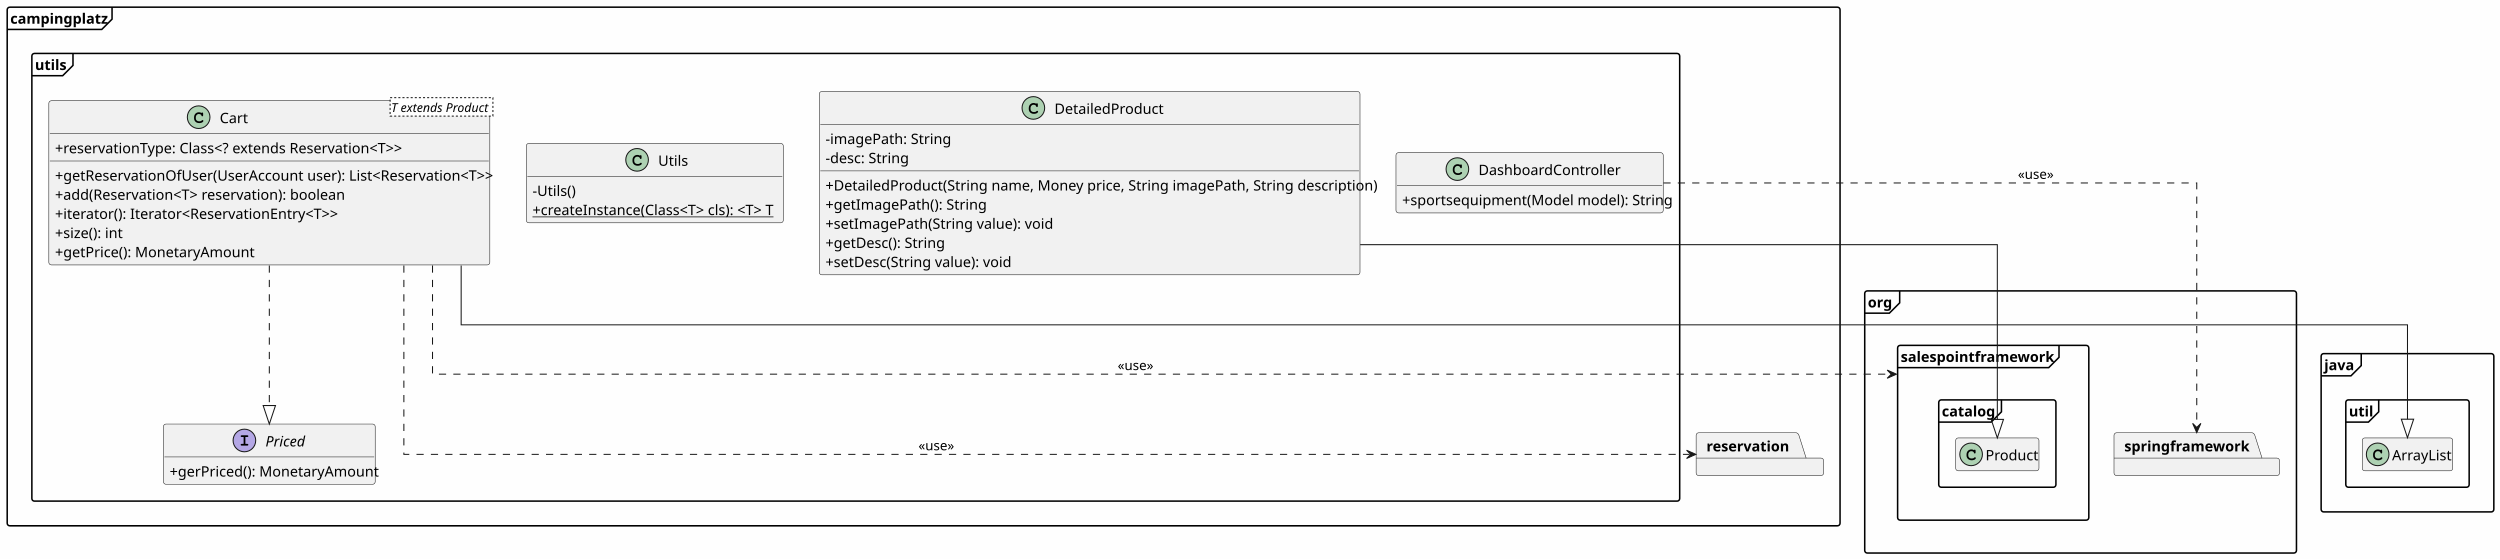
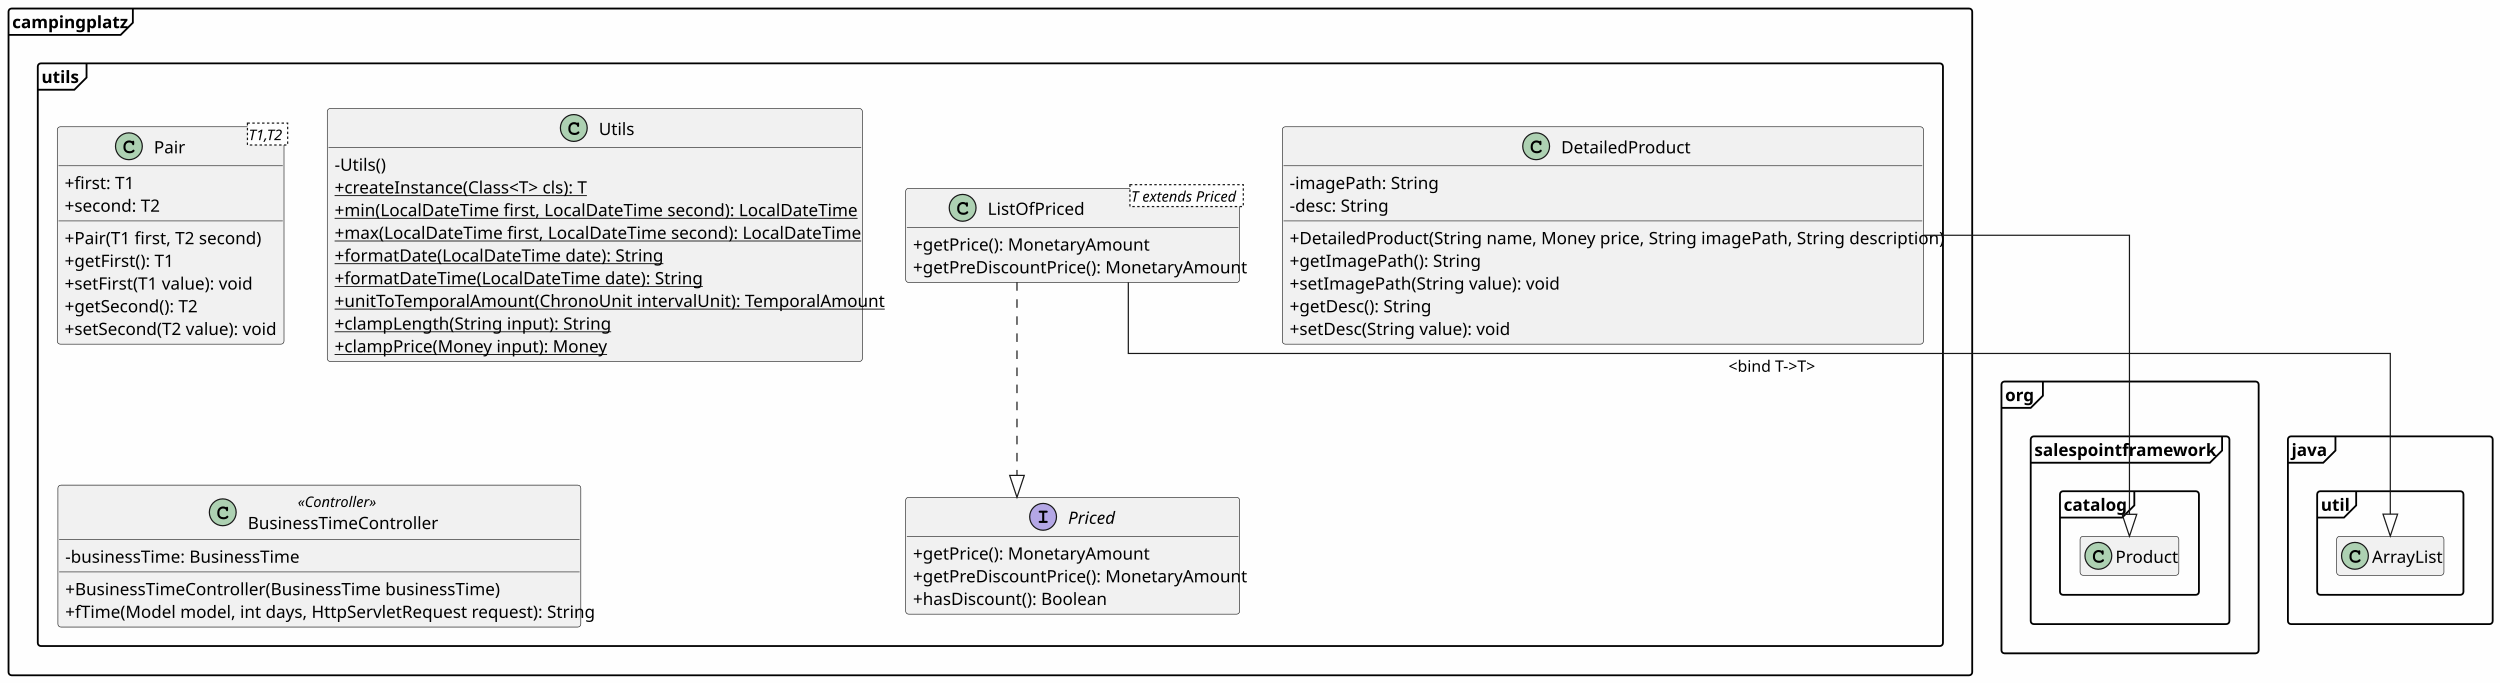
- <svg xmlns="http://www.w3.org/2000/svg" contentStyleType="text/css" height="544px" preserveAspectRatio="none" style="width:2432px;height:544px;background:#FEFEFE;" version="1.1" viewBox="0 0 2432 544" width="2432px" zoomAndPan="magnify">
+ <svg xmlns="http://www.w3.org/2000/svg" contentStyleType="text/css" height="560px" preserveAspectRatio="none" style="width:2051px;height:560px;background:#FEFEFE;" version="1.1" viewBox="0 0 2051 560" width="2051px" zoomAndPan="magnify">
  <defs />
  <g>
-     <rect fill="#FEFEFE" height="544" style="stroke:none;stroke-width:1.0;" width="2432" x="0" y="0" />
+     <rect fill="#FEFEFE" height="560" style="stroke:none;stroke-width:1.0;" width="2051" x="0" y="0" />
    <g id="cluster_campingplatz">
-       <rect fill="none" height="504.5" rx="2.5" ry="2.5" style="stroke:#000000;stroke-width:1.5;" width="1783" x="7" y="7" />
+       <rect fill="none" height="547" rx="2.5" ry="2.5" style="stroke:#000000;stroke-width:1.5;" width="1611" x="7" y="7" />
      <path d="M109,7 L109,18.621 L99,28.621 L7,28.621 " fill="none" style="stroke:#000000;stroke-width:1.5;" />
      <text fill="#000000" font-family="sans-serif" font-size="14" font-weight="bold" lengthAdjust="spacing" textLength="92" x="10" y="23.107">campingplatz</text>
    </g>
    <g id="cluster_utils">
-       <rect fill="none" height="435.5" rx="2.5" ry="2.5" style="stroke:#000000;stroke-width:1.5;" width="1603" x="31" y="52" />
+       <rect fill="none" height="478" rx="2.5" ry="2.5" style="stroke:#000000;stroke-width:1.5;" width="1563" x="31" y="52" />
      <path d="M71,52 L71,63.621 L61,73.621 L31,73.621 " fill="none" style="stroke:#000000;stroke-width:1.5;" />
      <text fill="#000000" font-family="sans-serif" font-size="14" font-weight="bold" lengthAdjust="spacing" textLength="30" x="34" y="68.107">utils</text>
    </g>
    <g id="cluster_org">
-       <rect fill="none" height="255" rx="2.5" ry="2.5" style="stroke:#000000;stroke-width:1.5;" width="420" x="1814" y="283" />
-       <path d="M1848,283 L1848,294.621 L1838,304.621 L1814,304.621 " fill="none" style="stroke:#000000;stroke-width:1.5;" />
-       <text fill="#000000" font-family="sans-serif" font-size="14" font-weight="bold" lengthAdjust="spacing" textLength="24" x="1817" y="299.107">org</text>
+       <rect fill="none" height="223" rx="2.5" ry="2.5" style="stroke:#000000;stroke-width:1.5;" width="211" x="1642" y="313" />
+       <path d="M1676,313 L1676,324.621 L1666,334.621 L1642,334.621 " fill="none" style="stroke:#000000;stroke-width:1.5;" />
+       <text fill="#000000" font-family="sans-serif" font-size="14" font-weight="bold" lengthAdjust="spacing" textLength="24" x="1645" y="329.107">org</text>
    </g>
    <g id="cluster_salespointframework">
-       <rect fill="none" height="170" rx="2.5" ry="2.5" style="stroke:#000000;stroke-width:1.5;" width="186" x="1846" y="336" />
-       <path d="M2003,336 L2003,347.621 L1993,357.621 L1846,357.621 " fill="none" style="stroke:#000000;stroke-width:1.5;" />
-       <text fill="#000000" font-family="sans-serif" font-size="14" font-weight="bold" lengthAdjust="spacing" textLength="147" x="1849" y="352.107">salespointframework</text>
+       <rect fill="none" height="154" rx="2.5" ry="2.5" style="stroke:#000000;stroke-width:1.5;" width="163" x="1666" y="358" />
+       <path d="M1823,358 L1823,369.621 L1813,379.621 L1666,379.621 " fill="none" style="stroke:#000000;stroke-width:1.5;" />
+       <text fill="#000000" font-family="sans-serif" font-size="14" font-weight="bold" lengthAdjust="spacing" textLength="147" x="1669" y="374.107">salespointframework</text>
    </g>
    <g id="cluster_catalog">
-       <rect fill="none" height="85" rx="2.5" ry="2.5" style="stroke:#000000;stroke-width:1.5;" width="114" x="1886" y="389" />
-       <path d="M1947,389 L1947,400.621 L1937,410.621 L1886,410.621 " fill="none" style="stroke:#000000;stroke-width:1.5;" />
-       <text fill="#000000" font-family="sans-serif" font-size="14" font-weight="bold" lengthAdjust="spacing" textLength="51" x="1889" y="405.107">catalog</text>
+       <rect fill="none" height="85" rx="2.5" ry="2.5" style="stroke:#000000;stroke-width:1.5;" width="114" x="1690" y="403" />
+       <path d="M1751,403 L1751,414.621 L1741,424.621 L1690,424.621 " fill="none" style="stroke:#000000;stroke-width:1.5;" />
+       <text fill="#000000" font-family="sans-serif" font-size="14" font-weight="bold" lengthAdjust="spacing" textLength="51" x="1693" y="419.107">catalog</text>
    </g>
    <g id="cluster_java">
-       <rect fill="none" height="154" rx="2.5" ry="2.5" style="stroke:#000000;stroke-width:1.5;" width="168" x="2258" y="344" />
-       <path d="M2297,344 L2297,355.621 L2287,365.621 L2258,365.621 " fill="none" style="stroke:#000000;stroke-width:1.5;" />
-       <text fill="#000000" font-family="sans-serif" font-size="14" font-weight="bold" lengthAdjust="spacing" textLength="29" x="2261" y="360.107">java</text>
+       <rect fill="none" height="154" rx="2.5" ry="2.5" style="stroke:#000000;stroke-width:1.5;" width="168" x="1877" y="358" />
+       <path d="M1916,358 L1916,369.621 L1906,379.621 L1877,379.621 " fill="none" style="stroke:#000000;stroke-width:1.5;" />
+       <text fill="#000000" font-family="sans-serif" font-size="14" font-weight="bold" lengthAdjust="spacing" textLength="29" x="1880" y="374.107">java</text>
    </g>
    <g id="cluster_util">
-       <rect fill="none" height="85" rx="2.5" ry="2.5" style="stroke:#000000;stroke-width:1.5;" width="120" x="2282" y="389" />
-       <path d="M2314,389 L2314,400.621 L2304,410.621 L2282,410.621 " fill="none" style="stroke:#000000;stroke-width:1.5;" />
-       <text fill="#000000" font-family="sans-serif" font-size="14" font-weight="bold" lengthAdjust="spacing" textLength="22" x="2285" y="405.107">util</text>
-     </g>
-     <g id="elem_reservation">
-       <path d="M1652.5,421 L1747.5,421 A3.75,3.75 0 0 1 1750,423.5 L1757,445.621 L1771.5,445.621 A2.5,2.5 0 0 1 1774,448.121 L1774,460.121 A2.5,2.5 0 0 1 1771.5,462.621 L1652.5,462.621 A2.5,2.5 0 0 1 1650,460.121 L1650,423.5 A2.5,2.5 0 0 1 1652.5,421 " fill="#F1F1F1" style="stroke:#181818;stroke-width:0.5;" />
-       <line style="stroke:#181818;stroke-width:0.5;" x1="1650" x2="1757" y1="445.621" y2="445.621" />
-       <text fill="#000000" font-family="sans-serif" font-size="14" font-weight="bold" lengthAdjust="spacing" textLength="82" x="1660" y="439.107">reservation</text>
+       <rect fill="none" height="85" rx="2.5" ry="2.5" style="stroke:#000000;stroke-width:1.5;" width="120" x="1901" y="403" />
+       <path d="M1933,403 L1933,414.621 L1923,424.621 L1901,424.621 " fill="none" style="stroke:#000000;stroke-width:1.5;" />
+       <text fill="#000000" font-family="sans-serif" font-size="14" font-weight="bold" lengthAdjust="spacing" textLength="22" x="1904" y="419.107">util</text>
    </g>
    <g id="elem_DetailedProduct">
-       <rect codeLine="22" fill="#F1F1F1" height="178.348" id="DetailedProduct" rx="2.5" ry="2.5" style="stroke:#181818;stroke-width:0.5;" width="526" x="797" y="89" />
-       <ellipse cx="1005.25" cy="105" fill="#ADD1B2" rx="11" ry="11" style="stroke:#181818;stroke-width:1.0;" />
-       <path d="M1008.016,100.875 Q1008.172,100.656 1008.359,100.547 Q1008.547,100.438 1008.766,100.438 Q1009.141,100.438 1009.375,100.703 Q1009.609,100.953 1009.609,101.562 L1009.609,103.016 Q1009.609,103.625 1009.375,103.891 Q1009.141,104.156 1008.766,104.156 Q1008.422,104.156 1008.219,103.953 Q1008.016,103.766 1007.906,103.25 Q1007.859,102.891 1007.672,102.703 Q1007.344,102.328 1006.734,102.109 Q1006.125,101.891 1005.5,101.891 Q1004.734,101.891 1004.094,102.219 Q1003.469,102.547 1002.969,103.297 Q1002.484,104.047 1002.484,105.078 L1002.484,106.172 Q1002.484,107.406 1003.375,108.234 Q1004.266,109.047 1005.859,109.047 Q1006.797,109.047 1007.453,108.797 Q1007.844,108.641 1008.266,108.203 Q1008.531,107.938 1008.672,107.859 Q1008.828,107.781 1009.031,107.781 Q1009.359,107.781 1009.609,108.047 Q1009.875,108.297 1009.875,108.641 Q1009.875,108.984 1009.531,109.391 Q1009.031,109.969 1008.234,110.297 Q1007.156,110.75 1005.859,110.75 Q1004.344,110.75 1003.141,110.125 Q1002.156,109.625 1001.469,108.562 Q1000.781,107.484 1000.781,106.203 L1000.781,105.047 Q1000.781,103.719 1001.391,102.578 Q1002.016,101.422 1003.109,100.812 Q1004.203,100.188 1005.438,100.188 Q1006.172,100.188 1006.812,100.359 Q1007.469,100.516 1008.016,100.875 Z " fill="#000000" />
-       <text fill="#000000" font-family="sans-serif" font-size="14" lengthAdjust="spacing" textLength="101" x="1025.75" y="110.797">DetailedProduct</text>
-       <line style="stroke:#181818;stroke-width:0.5;" x1="798" x2="1322" y1="121" y2="121" />
-       <text fill="#000000" font-family="sans-serif" font-size="14" lengthAdjust="spacing" textLength="117" x="803" y="140.107">-imagePath: String</text>
-       <text fill="#000000" font-family="sans-serif" font-size="14" lengthAdjust="spacing" textLength="80" x="803" y="158.728">-desc: String</text>
-       <line style="stroke:#181818;stroke-width:0.5;" x1="798" x2="1322" y1="166.242" y2="166.242" />
-       <text fill="#000000" font-family="sans-serif" font-size="14" lengthAdjust="spacing" textLength="514" x="803" y="185.35">+DetailedProduct(String name, Money price, String imagePath, String description)</text>
-       <text fill="#000000" font-family="sans-serif" font-size="14" lengthAdjust="spacing" textLength="150" x="803" y="203.971">+getImagePath(): String</text>
-       <text fill="#000000" font-family="sans-serif" font-size="14" lengthAdjust="spacing" textLength="213" x="803" y="222.592">+setImagePath(String value): void</text>
-       <text fill="#000000" font-family="sans-serif" font-size="14" lengthAdjust="spacing" textLength="115" x="803" y="241.213">+getDesc(): String</text>
-       <text fill="#000000" font-family="sans-serif" font-size="14" lengthAdjust="spacing" textLength="178" x="803" y="259.834">+setDesc(String value): void</text>
+       <rect codeLine="10" fill="#F1F1F1" height="178.348" id="DetailedProduct" rx="2.5" ry="2.5" style="stroke:#181818;stroke-width:0.5;" width="526" x="1052" y="104" />
+       <ellipse cx="1260.25" cy="120" fill="#ADD1B2" rx="11" ry="11" style="stroke:#181818;stroke-width:1.0;" />
+       <path d="M1263.016,115.875 Q1263.172,115.656 1263.359,115.547 Q1263.547,115.438 1263.766,115.438 Q1264.141,115.438 1264.375,115.703 Q1264.609,115.953 1264.609,116.562 L1264.609,118.016 Q1264.609,118.625 1264.375,118.891 Q1264.141,119.156 1263.766,119.156 Q1263.422,119.156 1263.219,118.953 Q1263.016,118.766 1262.906,118.25 Q1262.859,117.891 1262.672,117.703 Q1262.344,117.328 1261.734,117.109 Q1261.125,116.891 1260.5,116.891 Q1259.734,116.891 1259.094,117.219 Q1258.469,117.547 1257.969,118.297 Q1257.484,119.047 1257.484,120.078 L1257.484,121.172 Q1257.484,122.406 1258.375,123.234 Q1259.266,124.047 1260.859,124.047 Q1261.797,124.047 1262.453,123.797 Q1262.844,123.641 1263.266,123.203 Q1263.531,122.938 1263.672,122.859 Q1263.828,122.781 1264.031,122.781 Q1264.359,122.781 1264.609,123.047 Q1264.875,123.297 1264.875,123.641 Q1264.875,123.984 1264.531,124.391 Q1264.031,124.969 1263.234,125.297 Q1262.156,125.75 1260.859,125.75 Q1259.344,125.75 1258.141,125.125 Q1257.156,124.625 1256.469,123.562 Q1255.781,122.484 1255.781,121.203 L1255.781,120.047 Q1255.781,118.719 1256.391,117.578 Q1257.016,116.422 1258.109,115.812 Q1259.203,115.188 1260.438,115.188 Q1261.172,115.188 1261.812,115.359 Q1262.469,115.516 1263.016,115.875 Z " fill="#000000" />
+       <text fill="#000000" font-family="sans-serif" font-size="14" lengthAdjust="spacing" textLength="101" x="1280.75" y="125.797">DetailedProduct</text>
+       <line style="stroke:#181818;stroke-width:0.5;" x1="1053" x2="1577" y1="136" y2="136" />
+       <text fill="#000000" font-family="sans-serif" font-size="14" lengthAdjust="spacing" textLength="117" x="1058" y="155.107">-imagePath: String</text>
+       <text fill="#000000" font-family="sans-serif" font-size="14" lengthAdjust="spacing" textLength="80" x="1058" y="173.728">-desc: String</text>
+       <line style="stroke:#181818;stroke-width:0.5;" x1="1053" x2="1577" y1="181.242" y2="181.242" />
+       <text fill="#000000" font-family="sans-serif" font-size="14" lengthAdjust="spacing" textLength="514" x="1058" y="200.35">+DetailedProduct(String name, Money price, String imagePath, String description)</text>
+       <text fill="#000000" font-family="sans-serif" font-size="14" lengthAdjust="spacing" textLength="150" x="1058" y="218.971">+getImagePath(): String</text>
+       <text fill="#000000" font-family="sans-serif" font-size="14" lengthAdjust="spacing" textLength="213" x="1058" y="237.592">+setImagePath(String value): void</text>
+       <text fill="#000000" font-family="sans-serif" font-size="14" lengthAdjust="spacing" textLength="115" x="1058" y="256.213">+getDesc(): String</text>
+       <text fill="#000000" font-family="sans-serif" font-size="14" lengthAdjust="spacing" textLength="178" x="1058" y="274.834">+setDesc(String value): void</text>
    </g>
-     <g id="elem_Cart">
-       <rect codeLine="31" fill="#F1F1F1" height="159.727" id="Cart" rx="2.5" ry="2.5" style="stroke:#181818;stroke-width:0.5;" width="429" x="47.5" y="98" />
-       <ellipse cx="193.25" cy="114" fill="#ADD1B2" rx="11" ry="11" style="stroke:#181818;stroke-width:1.0;" />
-       <path d="M196.016,109.875 Q196.172,109.656 196.359,109.547 Q196.547,109.438 196.766,109.438 Q197.141,109.438 197.375,109.703 Q197.609,109.953 197.609,110.562 L197.609,112.016 Q197.609,112.625 197.375,112.891 Q197.141,113.156 196.766,113.156 Q196.422,113.156 196.219,112.953 Q196.016,112.766 195.906,112.25 Q195.859,111.891 195.672,111.703 Q195.344,111.328 194.734,111.109 Q194.125,110.891 193.5,110.891 Q192.734,110.891 192.094,111.219 Q191.469,111.547 190.969,112.297 Q190.484,113.047 190.484,114.078 L190.484,115.172 Q190.484,116.406 191.375,117.234 Q192.266,118.047 193.859,118.047 Q194.797,118.047 195.453,117.797 Q195.844,117.641 196.266,117.203 Q196.531,116.938 196.672,116.859 Q196.828,116.781 197.031,116.781 Q197.359,116.781 197.609,117.047 Q197.875,117.297 197.875,117.641 Q197.875,117.984 197.531,118.391 Q197.031,118.969 196.234,119.297 Q195.156,119.75 193.859,119.75 Q192.344,119.75 191.141,119.125 Q190.156,118.625 189.469,117.562 Q188.781,116.484 188.781,115.203 L188.781,114.047 Q188.781,112.719 189.391,111.578 Q190.016,110.422 191.109,109.812 Q192.203,109.188 193.438,109.188 Q194.172,109.188 194.812,109.359 Q195.469,109.516 196.016,109.875 Z " fill="#000000" />
-       <text fill="#000000" font-family="sans-serif" font-size="14" lengthAdjust="spacing" textLength="27" x="213.75" y="119.797">Cart</text>
-       <rect fill="#FEFEFE" height="17.961" style="stroke:#181818;stroke-width:1.0;stroke-dasharray:2.0,2.0;" width="100" x="379.5" y="95" />
-       <text fill="#000000" font-family="sans-serif" font-size="12" font-style="italic" lengthAdjust="spacing" textLength="98" x="380.5" y="108.949">T extends Product</text>
-       <line style="stroke:#181818;stroke-width:0.5;" x1="48.5" x2="475.5" y1="130" y2="130" />
-       <text fill="#000000" font-family="sans-serif" font-size="14" lengthAdjust="spacing" textLength="336" x="53.5" y="149.107">+reservationType: Class&lt;? extends Reservation&lt;T&gt;&gt;</text>
-       <line style="stroke:#181818;stroke-width:0.5;" x1="48.5" x2="475.5" y1="156.621" y2="156.621" />
-       <text fill="#000000" font-family="sans-serif" font-size="14" lengthAdjust="spacing" textLength="417" x="53.5" y="175.728">+getReservationOfUser(UserAccount user): List&lt;Reservation&lt;T&gt;&gt;</text>
-       <text fill="#000000" font-family="sans-serif" font-size="14" lengthAdjust="spacing" textLength="277" x="53.5" y="194.35">+add(Reservation&lt;T&gt; reservation): boolean</text>
-       <text fill="#000000" font-family="sans-serif" font-size="14" lengthAdjust="spacing" textLength="266" x="53.5" y="212.971">+iterator(): Iterator&lt;ReservationEntry&lt;T&gt;&gt;</text>
-       <text fill="#000000" font-family="sans-serif" font-size="14" lengthAdjust="spacing" textLength="65" x="53.5" y="231.592">+size(): int</text>
-       <text fill="#000000" font-family="sans-serif" font-size="14" lengthAdjust="spacing" textLength="185" x="53.5" y="250.213">+getPrice(): MonetaryAmount</text>
+     <g id="elem_Pair">
+       <rect codeLine="19" fill="#F1F1F1" height="178.348" id="Pair" rx="2.5" ry="2.5" style="stroke:#181818;stroke-width:0.5;" width="186" x="47" y="104" />
+       <ellipse cx="105.75" cy="120" fill="#ADD1B2" rx="11" ry="11" style="stroke:#181818;stroke-width:1.0;" />
+       <path d="M108.516,115.875 Q108.672,115.656 108.859,115.547 Q109.047,115.438 109.266,115.438 Q109.641,115.438 109.875,115.703 Q110.109,115.953 110.109,116.562 L110.109,118.016 Q110.109,118.625 109.875,118.891 Q109.641,119.156 109.266,119.156 Q108.922,119.156 108.719,118.953 Q108.516,118.766 108.406,118.25 Q108.359,117.891 108.172,117.703 Q107.844,117.328 107.234,117.109 Q106.625,116.891 106,116.891 Q105.234,116.891 104.594,117.219 Q103.969,117.547 103.469,118.297 Q102.984,119.047 102.984,120.078 L102.984,121.172 Q102.984,122.406 103.875,123.234 Q104.766,124.047 106.359,124.047 Q107.297,124.047 107.953,123.797 Q108.344,123.641 108.766,123.203 Q109.031,122.938 109.172,122.859 Q109.328,122.781 109.531,122.781 Q109.859,122.781 110.109,123.047 Q110.375,123.297 110.375,123.641 Q110.375,123.984 110.031,124.391 Q109.531,124.969 108.734,125.297 Q107.656,125.75 106.359,125.75 Q104.844,125.75 103.641,125.125 Q102.656,124.625 101.969,123.562 Q101.281,122.484 101.281,121.203 L101.281,120.047 Q101.281,118.719 101.891,117.578 Q102.516,116.422 103.609,115.812 Q104.703,115.188 105.938,115.188 Q106.672,115.188 107.312,115.359 Q107.969,115.516 108.516,115.875 Z " fill="#000000" />
+       <text fill="#000000" font-family="sans-serif" font-size="14" lengthAdjust="spacing" textLength="25" x="126.25" y="125.797">Pair</text>
+       <rect fill="#FEFEFE" height="17.961" style="stroke:#181818;stroke-width:1.0;stroke-dasharray:2.0,2.0;" width="33" x="203" y="101" />
+       <text fill="#000000" font-family="sans-serif" font-size="12" font-style="italic" lengthAdjust="spacing" textLength="31" x="204" y="114.949">T1,T2</text>
+       <line style="stroke:#181818;stroke-width:0.5;" x1="48" x2="232" y1="136" y2="136" />
+       <text fill="#000000" font-family="sans-serif" font-size="14" lengthAdjust="spacing" textLength="56" x="53" y="155.107">+first: T1</text>
+       <text fill="#000000" font-family="sans-serif" font-size="14" lengthAdjust="spacing" textLength="79" x="53" y="173.728">+second: T2</text>
+       <line style="stroke:#181818;stroke-width:0.5;" x1="48" x2="232" y1="181.242" y2="181.242" />
+       <text fill="#000000" font-family="sans-serif" font-size="14" lengthAdjust="spacing" textLength="162" x="53" y="200.35">+Pair(T1 first, T2 second)</text>
+       <text fill="#000000" font-family="sans-serif" font-size="14" lengthAdjust="spacing" textLength="91" x="53" y="218.971">+getFirst(): T1</text>
+       <text fill="#000000" font-family="sans-serif" font-size="14" lengthAdjust="spacing" textLength="154" x="53" y="237.592">+setFirst(T1 value): void</text>
+       <text fill="#000000" font-family="sans-serif" font-size="14" lengthAdjust="spacing" textLength="111" x="53" y="256.213">+getSecond(): T2</text>
+       <text fill="#000000" font-family="sans-serif" font-size="14" lengthAdjust="spacing" textLength="174" x="53" y="274.834">+setSecond(T2 value): void</text>
    </g>
    <g id="elem_Priced">
-       <rect codeLine="39" fill="#F1F1F1" height="58.621" id="Priced" rx="2.5" ry="2.5" style="stroke:#181818;stroke-width:0.5;" width="206" x="159" y="412.5" />
-       <ellipse cx="237.75" cy="428.5" fill="#B4A7E5" rx="11" ry="11" style="stroke:#181818;stroke-width:1.0;" />
-       <path d="M238.703,425.141 L238.703,431.797 L240.422,431.797 Q241.031,431.797 241.297,432.031 Q241.562,432.266 241.562,432.656 Q241.562,433.031 241.297,433.266 Q241.031,433.5 240.422,433.5 L235.281,433.5 Q234.672,433.5 234.406,433.266 Q234.141,433.031 234.141,432.641 Q234.141,432.266 234.406,432.031 Q234.672,431.797 235.281,431.797 L237,431.797 L237,425.141 L235.281,425.141 Q234.672,425.141 234.406,424.906 Q234.141,424.672 234.141,424.281 Q234.141,423.906 234.406,423.672 Q234.672,423.438 235.281,423.438 L240.422,423.438 Q241.031,423.438 241.297,423.672 Q241.562,423.906 241.562,424.281 Q241.562,424.672 241.297,424.906 Q241.031,425.141 240.422,425.141 L238.703,425.141 Z " fill="#000000" />
-       <text fill="#000000" font-family="sans-serif" font-size="14" font-style="italic" lengthAdjust="spacing" textLength="40" x="258.25" y="434.297">Priced</text>
-       <line style="stroke:#181818;stroke-width:0.5;" x1="160" x2="364" y1="444.5" y2="444.5" />
-       <text fill="#000000" font-family="sans-serif" font-size="14" lengthAdjust="spacing" textLength="194" x="165" y="463.607">+gerPriced(): MonetaryAmount</text>
+       <rect codeLine="28" fill="#F1F1F1" height="95.863" id="Priced" rx="2.5" ry="2.5" style="stroke:#181818;stroke-width:0.5;" width="274" x="743" y="408" />
+       <ellipse cx="855.75" cy="424" fill="#B4A7E5" rx="11" ry="11" style="stroke:#181818;stroke-width:1.0;" />
+       <path d="M856.703,420.641 L856.703,427.297 L858.422,427.297 Q859.031,427.297 859.297,427.531 Q859.562,427.766 859.562,428.156 Q859.562,428.531 859.297,428.766 Q859.031,429 858.422,429 L853.281,429 Q852.672,429 852.406,428.766 Q852.141,428.531 852.141,428.141 Q852.141,427.766 852.406,427.531 Q852.672,427.297 853.281,427.297 L855,427.297 L855,420.641 L853.281,420.641 Q852.672,420.641 852.406,420.406 Q852.141,420.172 852.141,419.781 Q852.141,419.406 852.406,419.172 Q852.672,418.938 853.281,418.938 L858.422,418.938 Q859.031,418.938 859.297,419.172 Q859.562,419.406 859.562,419.781 Q859.562,420.172 859.297,420.406 Q859.031,420.641 858.422,420.641 L856.703,420.641 Z " fill="#000000" />
+       <text fill="#000000" font-family="sans-serif" font-size="14" font-style="italic" lengthAdjust="spacing" textLength="40" x="876.25" y="429.797">Priced</text>
+       <line style="stroke:#181818;stroke-width:0.5;" x1="744" x2="1016" y1="440" y2="440" />
+       <text fill="#000000" font-family="sans-serif" font-size="14" lengthAdjust="spacing" textLength="185" x="749" y="459.107">+getPrice(): MonetaryAmount</text>
+       <text fill="#000000" font-family="sans-serif" font-size="14" lengthAdjust="spacing" textLength="262" x="749" y="477.728">+getPreDiscountPrice(): MonetaryAmount</text>
+       <text fill="#000000" font-family="sans-serif" font-size="14" lengthAdjust="spacing" textLength="156" x="749" y="496.35">+hasDiscount(): Boolean</text>
    </g>
    <g id="elem_Utils">
-       <rect codeLine="42" fill="#F1F1F1" height="77.242" id="Utils" rx="2.5" ry="2.5" style="stroke:#181818;stroke-width:0.5;" width="250" x="512" y="139.5" />
-       <ellipse cx="619.75" cy="155.5" fill="#ADD1B2" rx="11" ry="11" style="stroke:#181818;stroke-width:1.0;" />
-       <path d="M622.516,151.375 Q622.672,151.156 622.859,151.047 Q623.047,150.938 623.266,150.938 Q623.641,150.938 623.875,151.203 Q624.109,151.453 624.109,152.062 L624.109,153.516 Q624.109,154.125 623.875,154.391 Q623.641,154.656 623.266,154.656 Q622.922,154.656 622.719,154.453 Q622.516,154.266 622.406,153.75 Q622.359,153.391 622.172,153.203 Q621.844,152.828 621.234,152.609 Q620.625,152.391 620,152.391 Q619.234,152.391 618.594,152.719 Q617.969,153.047 617.469,153.797 Q616.984,154.547 616.984,155.578 L616.984,156.672 Q616.984,157.906 617.875,158.734 Q618.766,159.547 620.359,159.547 Q621.297,159.547 621.953,159.297 Q622.344,159.141 622.766,158.703 Q623.031,158.438 623.172,158.359 Q623.328,158.281 623.531,158.281 Q623.859,158.281 624.109,158.547 Q624.375,158.797 624.375,159.141 Q624.375,159.484 624.031,159.891 Q623.531,160.469 622.734,160.797 Q621.656,161.25 620.359,161.25 Q618.844,161.25 617.641,160.625 Q616.656,160.125 615.969,159.062 Q615.281,157.984 615.281,156.703 L615.281,155.547 Q615.281,154.219 615.891,153.078 Q616.516,151.922 617.609,151.312 Q618.703,150.688 619.938,150.688 Q620.672,150.688 621.312,150.859 Q621.969,151.016 622.516,151.375 Z " fill="#000000" />
-       <text fill="#000000" font-family="sans-serif" font-size="14" lengthAdjust="spacing" textLength="26" x="640.25" y="161.297">Utils</text>
-       <line style="stroke:#181818;stroke-width:0.5;" x1="513" x2="761" y1="171.5" y2="171.5" />
-       <text fill="#000000" font-family="sans-serif" font-size="14" lengthAdjust="spacing" textLength="41" x="518" y="190.607">-Utils()</text>
-       <text fill="#000000" font-family="sans-serif" font-size="14" lengthAdjust="spacing" text-decoration="underline" textLength="238" x="518" y="209.228">+createInstance(Class&lt;T&gt; cls): &lt;T&gt; T</text>
+       <rect codeLine="33" fill="#F1F1F1" height="207.59" id="Utils" rx="2.5" ry="2.5" style="stroke:#181818;stroke-width:0.5;" width="439" x="268.5" y="89" />
+       <ellipse cx="470.75" cy="105" fill="#ADD1B2" rx="11" ry="11" style="stroke:#181818;stroke-width:1.0;" />
+       <path d="M473.516,100.875 Q473.672,100.656 473.859,100.547 Q474.047,100.438 474.266,100.438 Q474.641,100.438 474.875,100.703 Q475.109,100.953 475.109,101.562 L475.109,103.016 Q475.109,103.625 474.875,103.891 Q474.641,104.156 474.266,104.156 Q473.922,104.156 473.719,103.953 Q473.516,103.766 473.406,103.25 Q473.359,102.891 473.172,102.703 Q472.844,102.328 472.234,102.109 Q471.625,101.891 471,101.891 Q470.234,101.891 469.594,102.219 Q468.969,102.547 468.469,103.297 Q467.984,104.047 467.984,105.078 L467.984,106.172 Q467.984,107.406 468.875,108.234 Q469.766,109.047 471.359,109.047 Q472.297,109.047 472.953,108.797 Q473.344,108.641 473.766,108.203 Q474.031,107.938 474.172,107.859 Q474.328,107.781 474.531,107.781 Q474.859,107.781 475.109,108.047 Q475.375,108.297 475.375,108.641 Q475.375,108.984 475.031,109.391 Q474.531,109.969 473.734,110.297 Q472.656,110.75 471.359,110.75 Q469.844,110.75 468.641,110.125 Q467.656,109.625 466.969,108.562 Q466.281,107.484 466.281,106.203 L466.281,105.047 Q466.281,103.719 466.891,102.578 Q467.516,101.422 468.609,100.812 Q469.703,100.188 470.938,100.188 Q471.672,100.188 472.312,100.359 Q472.969,100.516 473.516,100.875 Z " fill="#000000" />
+       <text fill="#000000" font-family="sans-serif" font-size="14" lengthAdjust="spacing" textLength="26" x="491.25" y="110.797">Utils</text>
+       <line style="stroke:#181818;stroke-width:0.5;" x1="269.5" x2="706.5" y1="121" y2="121" />
+       <text fill="#000000" font-family="sans-serif" font-size="14" lengthAdjust="spacing" textLength="41" x="274.5" y="140.107">-Utils()</text>
+       <text fill="#000000" font-family="sans-serif" font-size="14" lengthAdjust="spacing" text-decoration="underline" textLength="209" x="274.5" y="158.728">+createInstance(Class&lt;T&gt; cls): T</text>
+       <text fill="#000000" font-family="sans-serif" font-size="14" lengthAdjust="spacing" text-decoration="underline" textLength="418" x="274.5" y="177.35">+min(LocalDateTime first, LocalDateTime second): LocalDateTime</text>
+       <text fill="#000000" font-family="sans-serif" font-size="14" lengthAdjust="spacing" text-decoration="underline" textLength="421" x="274.5" y="195.971">+max(LocalDateTime first, LocalDateTime second): LocalDateTime</text>
+       <text fill="#000000" font-family="sans-serif" font-size="14" lengthAdjust="spacing" text-decoration="underline" textLength="260" x="274.5" y="214.592">+formatDate(LocalDateTime date): String</text>
+       <text fill="#000000" font-family="sans-serif" font-size="14" lengthAdjust="spacing" text-decoration="underline" textLength="291" x="274.5" y="233.213">+formatDateTime(LocalDateTime date): String</text>
+       <text fill="#000000" font-family="sans-serif" font-size="14" lengthAdjust="spacing" text-decoration="underline" textLength="427" x="274.5" y="251.834">+unitToTemporalAmount(ChronoUnit intervalUnit): TemporalAmount</text>
+       <text fill="#000000" font-family="sans-serif" font-size="14" lengthAdjust="spacing" text-decoration="underline" textLength="216" x="274.5" y="270.455">+clampLength(String input): String</text>
+       <text fill="#000000" font-family="sans-serif" font-size="14" lengthAdjust="spacing" text-decoration="underline" textLength="214" x="274.5" y="289.076">+clampPrice(Money input): Money</text>
    </g>
-     <g id="elem_DashboardController">
-       <rect codeLine="46" fill="#F1F1F1" height="58.621" id="DashboardController" rx="2.5" ry="2.5" style="stroke:#181818;stroke-width:0.5;" width="260" x="1358" y="148.5" />
-       <ellipse cx="1417.75" cy="164.5" fill="#ADD1B2" rx="11" ry="11" style="stroke:#181818;stroke-width:1.0;" />
-       <path d="M1420.516,160.375 Q1420.672,160.156 1420.859,160.047 Q1421.047,159.938 1421.266,159.938 Q1421.641,159.938 1421.875,160.203 Q1422.109,160.453 1422.109,161.062 L1422.109,162.516 Q1422.109,163.125 1421.875,163.391 Q1421.641,163.656 1421.266,163.656 Q1420.922,163.656 1420.719,163.453 Q1420.516,163.266 1420.406,162.75 Q1420.359,162.391 1420.172,162.203 Q1419.844,161.828 1419.234,161.609 Q1418.625,161.391 1418,161.391 Q1417.234,161.391 1416.594,161.719 Q1415.969,162.047 1415.469,162.797 Q1414.984,163.547 1414.984,164.578 L1414.984,165.672 Q1414.984,166.906 1415.875,167.734 Q1416.766,168.547 1418.359,168.547 Q1419.297,168.547 1419.953,168.297 Q1420.344,168.141 1420.766,167.703 Q1421.031,167.438 1421.172,167.359 Q1421.328,167.281 1421.531,167.281 Q1421.859,167.281 1422.109,167.547 Q1422.375,167.797 1422.375,168.141 Q1422.375,168.484 1422.031,168.891 Q1421.531,169.469 1420.734,169.797 Q1419.656,170.25 1418.359,170.25 Q1416.844,170.25 1415.641,169.625 Q1414.656,169.125 1413.969,168.062 Q1413.281,166.984 1413.281,165.703 L1413.281,164.547 Q1413.281,163.219 1413.891,162.078 Q1414.516,160.922 1415.609,160.312 Q1416.703,159.688 1417.938,159.688 Q1418.672,159.688 1419.312,159.859 Q1419.969,160.016 1420.516,160.375 Z " fill="#000000" />
-       <text fill="#000000" font-family="sans-serif" font-size="14" lengthAdjust="spacing" textLength="132" x="1438.25" y="170.297">DashboardController</text>
-       <line style="stroke:#181818;stroke-width:0.5;" x1="1359" x2="1617" y1="180.5" y2="180.5" />
-       <text fill="#000000" font-family="sans-serif" font-size="14" lengthAdjust="spacing" textLength="248" x="1364" y="199.607">+sportsequipment(Model model): String</text>
+     <g id="elem_ListOfPriced">
+       <rect codeLine="44" fill="#F1F1F1" height="77.242" id="ListOfPriced" rx="2.5" ry="2.5" style="stroke:#181818;stroke-width:0.5;" width="274" x="743" y="154.5" />
+       <ellipse cx="789.75" cy="170.5" fill="#ADD1B2" rx="11" ry="11" style="stroke:#181818;stroke-width:1.0;" />
+       <path d="M792.516,166.375 Q792.672,166.156 792.859,166.047 Q793.047,165.938 793.266,165.938 Q793.641,165.938 793.875,166.203 Q794.109,166.453 794.109,167.062 L794.109,168.516 Q794.109,169.125 793.875,169.391 Q793.641,169.656 793.266,169.656 Q792.922,169.656 792.719,169.453 Q792.516,169.266 792.406,168.75 Q792.359,168.391 792.172,168.203 Q791.844,167.828 791.234,167.609 Q790.625,167.391 790,167.391 Q789.234,167.391 788.594,167.719 Q787.969,168.047 787.469,168.797 Q786.984,169.547 786.984,170.578 L786.984,171.672 Q786.984,172.906 787.875,173.734 Q788.766,174.547 790.359,174.547 Q791.297,174.547 791.953,174.297 Q792.344,174.141 792.766,173.703 Q793.031,173.438 793.172,173.359 Q793.328,173.281 793.531,173.281 Q793.859,173.281 794.109,173.547 Q794.375,173.797 794.375,174.141 Q794.375,174.484 794.031,174.891 Q793.531,175.469 792.734,175.797 Q791.656,176.25 790.359,176.25 Q788.844,176.25 787.641,175.625 Q786.656,175.125 785.969,174.062 Q785.281,172.984 785.281,171.703 L785.281,170.547 Q785.281,169.219 785.891,168.078 Q786.516,166.922 787.609,166.312 Q788.703,165.688 789.938,165.688 Q790.672,165.688 791.312,165.859 Q791.969,166.016 792.516,166.375 Z " fill="#000000" />
+       <text fill="#000000" font-family="sans-serif" font-size="14" lengthAdjust="spacing" textLength="77" x="810.25" y="176.297">ListOfPriced</text>
+       <rect fill="#FEFEFE" height="17.961" style="stroke:#181818;stroke-width:1.0;stroke-dasharray:2.0,2.0;" width="93" x="927" y="151.5" />
+       <text fill="#000000" font-family="sans-serif" font-size="12" font-style="italic" lengthAdjust="spacing" textLength="91" x="928" y="165.449">T extends Priced</text>
+       <line style="stroke:#181818;stroke-width:0.5;" x1="744" x2="1016" y1="186.5" y2="186.5" />
+       <text fill="#000000" font-family="sans-serif" font-size="14" lengthAdjust="spacing" textLength="185" x="749" y="205.607">+getPrice(): MonetaryAmount</text>
+       <text fill="#000000" font-family="sans-serif" font-size="14" lengthAdjust="spacing" textLength="262" x="749" y="224.228">+getPreDiscountPrice(): MonetaryAmount</text>
    </g>
-     <g id="elem_springframework">
-       <path d="M2059,421 L2191,421 A3.75,3.75 0 0 1 2193.5,423.5 L2200.5,445.621 L2215,445.621 A2.5,2.5 0 0 1 2217.5,448.121 L2217.5,460.121 A2.5,2.5 0 0 1 2215,462.621 L2059,462.621 A2.5,2.5 0 0 1 2056.5,460.121 L2056.5,423.5 A2.5,2.5 0 0 1 2059,421 " fill="#F1F1F1" style="stroke:#181818;stroke-width:0.5;" />
-       <line style="stroke:#181818;stroke-width:0.5;" x1="2056.5" x2="2200.5" y1="445.621" y2="445.621" />
-       <text fill="#000000" font-family="sans-serif" font-size="14" font-weight="bold" lengthAdjust="spacing" textLength="119" x="2066.5" y="439.107">springframework</text>
+     <g id="elem_BusinessTimeController">
+       <rect codeLine="48" fill="#F1F1F1" height="116.445" id="BusinessTimeController" rx="2.5" ry="2.5" style="stroke:#181818;stroke-width:0.5;" width="429" x="47.5" y="398" />
+       <ellipse cx="182.75" cy="420.291" fill="#ADD1B2" rx="11" ry="11" style="stroke:#181818;stroke-width:1.0;" />
+       <path d="M185.516,416.166 Q185.672,415.947 185.859,415.838 Q186.047,415.728 186.266,415.728 Q186.641,415.728 186.875,415.994 Q187.109,416.244 187.109,416.853 L187.109,418.307 Q187.109,418.916 186.875,419.182 Q186.641,419.447 186.266,419.447 Q185.922,419.447 185.719,419.244 Q185.516,419.057 185.406,418.541 Q185.359,418.182 185.172,417.994 Q184.844,417.619 184.234,417.4 Q183.625,417.182 183,417.182 Q182.234,417.182 181.594,417.51 Q180.969,417.838 180.469,418.588 Q179.984,419.338 179.984,420.369 L179.984,421.463 Q179.984,422.697 180.875,423.525 Q181.766,424.338 183.359,424.338 Q184.297,424.338 184.953,424.088 Q185.344,423.932 185.766,423.494 Q186.031,423.228 186.172,423.15 Q186.328,423.072 186.531,423.072 Q186.859,423.072 187.109,423.338 Q187.375,423.588 187.375,423.932 Q187.375,424.275 187.031,424.682 Q186.531,425.26 185.734,425.588 Q184.656,426.041 183.359,426.041 Q181.844,426.041 180.641,425.416 Q179.656,424.916 178.969,423.853 Q178.281,422.775 178.281,421.494 L178.281,420.338 Q178.281,419.01 178.891,417.869 Q179.516,416.713 180.609,416.103 Q181.703,415.478 182.938,415.478 Q183.672,415.478 184.312,415.65 Q184.969,415.807 185.516,416.166 Z " fill="#000000" />
+       <text fill="#000000" font-family="sans-serif" font-size="12" font-style="italic" lengthAdjust="spacing" textLength="68" x="244.25" y="415.949">«Controller»</text>
+       <text fill="#000000" font-family="sans-serif" font-size="14" lengthAdjust="spacing" textLength="150" x="203.25" y="434.068">BusinessTimeController</text>
+       <line style="stroke:#181818;stroke-width:0.5;" x1="48.5" x2="475.5" y1="442.582" y2="442.582" />
+       <text fill="#000000" font-family="sans-serif" font-size="14" lengthAdjust="spacing" textLength="188" x="53.5" y="461.69">-businessTime: BusinessTime</text>
+       <line style="stroke:#181818;stroke-width:0.5;" x1="48.5" x2="475.5" y1="469.203" y2="469.203" />
+       <text fill="#000000" font-family="sans-serif" font-size="14" lengthAdjust="spacing" textLength="347" x="53.5" y="488.31">+BusinessTimeController(BusinessTime businessTime)</text>
+       <text fill="#000000" font-family="sans-serif" font-size="14" lengthAdjust="spacing" textLength="417" x="53.5" y="506.932">+fTime(Model model, int days, HttpServletRequest request): String</text>
    </g>
    <g id="elem_Product">
-       <rect codeLine="17" fill="#F1F1F1" height="32" id="Product" rx="2.5" ry="2.5" style="stroke:#181818;stroke-width:0.5;" width="81" x="1902.5" y="426" />
-       <ellipse cx="1917.5" cy="442" fill="#ADD1B2" rx="11" ry="11" style="stroke:#181818;stroke-width:1.0;" />
-       <path d="M1920.266,437.875 Q1920.422,437.656 1920.609,437.547 Q1920.797,437.438 1921.016,437.438 Q1921.391,437.438 1921.625,437.703 Q1921.859,437.953 1921.859,438.562 L1921.859,440.016 Q1921.859,440.625 1921.625,440.891 Q1921.391,441.156 1921.016,441.156 Q1920.672,441.156 1920.469,440.953 Q1920.266,440.766 1920.156,440.25 Q1920.109,439.891 1919.922,439.703 Q1919.594,439.328 1918.984,439.109 Q1918.375,438.891 1917.75,438.891 Q1916.984,438.891 1916.344,439.219 Q1915.719,439.547 1915.219,440.297 Q1914.734,441.047 1914.734,442.078 L1914.734,443.172 Q1914.734,444.406 1915.625,445.234 Q1916.516,446.047 1918.109,446.047 Q1919.047,446.047 1919.703,445.797 Q1920.094,445.641 1920.516,445.203 Q1920.781,444.938 1920.922,444.859 Q1921.078,444.781 1921.281,444.781 Q1921.609,444.781 1921.859,445.047 Q1922.125,445.297 1922.125,445.641 Q1922.125,445.984 1921.781,446.391 Q1921.281,446.969 1920.484,447.297 Q1919.406,447.75 1918.109,447.75 Q1916.594,447.75 1915.391,447.125 Q1914.406,446.625 1913.719,445.562 Q1913.031,444.484 1913.031,443.203 L1913.031,442.047 Q1913.031,440.719 1913.641,439.578 Q1914.266,438.422 1915.359,437.812 Q1916.453,437.188 1917.688,437.188 Q1918.422,437.188 1919.062,437.359 Q1919.719,437.516 1920.266,437.875 Z " fill="#000000" />
-       <text fill="#000000" font-family="sans-serif" font-size="14" lengthAdjust="spacing" textLength="49" x="1931.5" y="447.797">Product</text>
+       <rect fill="#F1F1F1" height="32" id="Product" rx="2.5" ry="2.5" style="stroke:#181818;stroke-width:0.5;" width="81" x="1706.5" y="440" />
+       <ellipse cx="1721.5" cy="456" fill="#ADD1B2" rx="11" ry="11" style="stroke:#181818;stroke-width:1.0;" />
+       <path d="M1724.266,451.875 Q1724.422,451.656 1724.609,451.547 Q1724.797,451.438 1725.016,451.438 Q1725.391,451.438 1725.625,451.703 Q1725.859,451.953 1725.859,452.562 L1725.859,454.016 Q1725.859,454.625 1725.625,454.891 Q1725.391,455.156 1725.016,455.156 Q1724.672,455.156 1724.469,454.953 Q1724.266,454.766 1724.156,454.25 Q1724.109,453.891 1723.922,453.703 Q1723.594,453.328 1722.984,453.109 Q1722.375,452.891 1721.75,452.891 Q1720.984,452.891 1720.344,453.219 Q1719.719,453.547 1719.219,454.297 Q1718.734,455.047 1718.734,456.078 L1718.734,457.172 Q1718.734,458.406 1719.625,459.234 Q1720.516,460.047 1722.109,460.047 Q1723.047,460.047 1723.703,459.797 Q1724.094,459.641 1724.516,459.203 Q1724.781,458.938 1724.922,458.859 Q1725.078,458.781 1725.281,458.781 Q1725.609,458.781 1725.859,459.047 Q1726.125,459.297 1726.125,459.641 Q1726.125,459.984 1725.781,460.391 Q1725.281,460.969 1724.484,461.297 Q1723.406,461.75 1722.109,461.75 Q1720.594,461.75 1719.391,461.125 Q1718.406,460.625 1717.719,459.562 Q1717.031,458.484 1717.031,457.203 L1717.031,456.047 Q1717.031,454.719 1717.641,453.578 Q1718.266,452.422 1719.359,451.812 Q1720.453,451.188 1721.688,451.188 Q1722.422,451.188 1723.062,451.359 Q1723.719,451.516 1724.266,451.875 Z " fill="#000000" />
+       <text fill="#000000" font-family="sans-serif" font-size="14" lengthAdjust="spacing" textLength="49" x="1735.5" y="461.797">Product</text>
    </g>
    <g id="elem_ArrayList">
-       <rect fill="#F1F1F1" height="32" id="ArrayList" rx="2.5" ry="2.5" style="stroke:#181818;stroke-width:0.5;" width="88" x="2298" y="426" />
-       <ellipse cx="2313" cy="442" fill="#ADD1B2" rx="11" ry="11" style="stroke:#181818;stroke-width:1.0;" />
-       <path d="M2315.766,437.875 Q2315.922,437.656 2316.109,437.547 Q2316.297,437.438 2316.516,437.438 Q2316.891,437.438 2317.125,437.703 Q2317.359,437.953 2317.359,438.562 L2317.359,440.016 Q2317.359,440.625 2317.125,440.891 Q2316.891,441.156 2316.516,441.156 Q2316.172,441.156 2315.969,440.953 Q2315.766,440.766 2315.656,440.25 Q2315.609,439.891 2315.422,439.703 Q2315.094,439.328 2314.484,439.109 Q2313.875,438.891 2313.25,438.891 Q2312.484,438.891 2311.844,439.219 Q2311.219,439.547 2310.719,440.297 Q2310.234,441.047 2310.234,442.078 L2310.234,443.172 Q2310.234,444.406 2311.125,445.234 Q2312.016,446.047 2313.609,446.047 Q2314.547,446.047 2315.203,445.797 Q2315.594,445.641 2316.016,445.203 Q2316.281,444.938 2316.422,444.859 Q2316.578,444.781 2316.781,444.781 Q2317.109,444.781 2317.359,445.047 Q2317.625,445.297 2317.625,445.641 Q2317.625,445.984 2317.281,446.391 Q2316.781,446.969 2315.984,447.297 Q2314.906,447.75 2313.609,447.75 Q2312.094,447.75 2310.891,447.125 Q2309.906,446.625 2309.219,445.562 Q2308.531,444.484 2308.531,443.203 L2308.531,442.047 Q2308.531,440.719 2309.141,439.578 Q2309.766,438.422 2310.859,437.812 Q2311.953,437.188 2313.188,437.188 Q2313.922,437.188 2314.562,437.359 Q2315.219,437.516 2315.766,437.875 Z " fill="#000000" />
-       <text fill="#000000" font-family="sans-serif" font-size="14" lengthAdjust="spacing" textLength="56" x="2327" y="447.797">ArrayList</text>
-     </g>
-     <g id="link_Cart_ArrayList">
-       <path codeLine="52" d="M448.62,258.28 C448.62,288.63 448.62,316 448.62,316 C448.62,316 2342,316 2342,316 C2342,316 2342,373.76 2342,407.79 " fill="none" id="Cart-to-ArrayList" style="stroke:#181818;stroke-width:1.0;" />
-       <polygon fill="none" points="2342,425.79,2348,407.79,2336,407.79,2342,425.79" style="stroke:#181818;stroke-width:1.0;" />
-     </g>
-     <g id="link_Cart_Priced">
-       <path codeLine="53" d="M262,258.28 C262,310.47 262,357.46 262,394.5 " fill="none" id="Cart-to-Priced" style="stroke:#181818;stroke-width:1.0;stroke-dasharray:7.0,7.0;" />
-       <polygon fill="none" points="262,412.5,268,394.5,256,394.5,262,412.5" style="stroke:#181818;stroke-width:1.0;" />
-     </g>
-     <g id="link_Cart_salespointframework">
-       <path codeLine="54" d="M420.75,258.23 C420.75,308.57 420.75,364 420.75,364 C420.75,364 779.062,364 1137.375,364 C1316.531,364 1495.688,364 1630.055,364 C1697.238,364 1753.225,364 1792.415,364 C1812.01,364 1827.407,364 1837.904,364 C1840.528,364 1836.847,364 1838.848,364 " fill="none" id="Cart-to-salespointframework" style="stroke:#181818;stroke-width:1.0;stroke-dasharray:7.0,7.0;" />
-       <polygon fill="#181818" points="1844.848,364,1835.848,360,1839.848,364,1835.848,368,1844.848,364" style="stroke:#181818;stroke-width:1.0;" />
-       <text fill="#000000" font-family="sans-serif" font-size="13" lengthAdjust="spacing" textLength="35" x="1087.24" y="360.028">«use»</text>
-     </g>
-     <g id="link_Cart_reservation">
-       <path codeLine="55" d="M392.88,258.28 C392.88,335.95 392.88,442 392.88,442 C392.88,442 1382.23,442 1643.7,442 " fill="none" id="Cart-to-reservation" style="stroke:#181818;stroke-width:1.0;stroke-dasharray:7.0,7.0;" />
-       <polygon fill="#181818" points="1649.7,442,1640.7,438,1644.7,442,1640.7,446,1649.7,442" style="stroke:#181818;stroke-width:1.0;" />
-       <text fill="#000000" font-family="sans-serif" font-size="13" lengthAdjust="spacing" textLength="35" x="893.43" y="438.028">«use»</text>
-     </g>
-     <g id="link_DashboardController_springframework">
-       <path codeLine="57" d="M1618.16,178 C1807.62,178 2137,178 2137,178 C2137,178 2137,352.2 2137,414.84 " fill="none" id="DashboardController-to-springframework" style="stroke:#181818;stroke-width:1.0;stroke-dasharray:7.0,7.0;" />
-       <polygon fill="#181818" points="2137,420.84,2141,411.84,2137,415.84,2133,411.84,2137,420.84" style="stroke:#181818;stroke-width:1.0;" />
-       <text fill="#000000" font-family="sans-serif" font-size="13" lengthAdjust="spacing" textLength="35" x="1963" y="174.028">«use»</text>
+       <rect fill="#F1F1F1" height="32" id="ArrayList" rx="2.5" ry="2.5" style="stroke:#181818;stroke-width:0.5;" width="88" x="1917" y="440" />
+       <ellipse cx="1932" cy="456" fill="#ADD1B2" rx="11" ry="11" style="stroke:#181818;stroke-width:1.0;" />
+       <path d="M1934.766,451.875 Q1934.922,451.656 1935.109,451.547 Q1935.297,451.438 1935.516,451.438 Q1935.891,451.438 1936.125,451.703 Q1936.359,451.953 1936.359,452.562 L1936.359,454.016 Q1936.359,454.625 1936.125,454.891 Q1935.891,455.156 1935.516,455.156 Q1935.172,455.156 1934.969,454.953 Q1934.766,454.766 1934.656,454.25 Q1934.609,453.891 1934.422,453.703 Q1934.094,453.328 1933.484,453.109 Q1932.875,452.891 1932.25,452.891 Q1931.484,452.891 1930.844,453.219 Q1930.219,453.547 1929.719,454.297 Q1929.234,455.047 1929.234,456.078 L1929.234,457.172 Q1929.234,458.406 1930.125,459.234 Q1931.016,460.047 1932.609,460.047 Q1933.547,460.047 1934.203,459.797 Q1934.594,459.641 1935.016,459.203 Q1935.281,458.938 1935.422,458.859 Q1935.578,458.781 1935.781,458.781 Q1936.109,458.781 1936.359,459.047 Q1936.625,459.297 1936.625,459.641 Q1936.625,459.984 1936.281,460.391 Q1935.781,460.969 1934.984,461.297 Q1933.906,461.75 1932.609,461.75 Q1931.094,461.75 1929.891,461.125 Q1928.906,460.625 1928.219,459.562 Q1927.531,458.484 1927.531,457.203 L1927.531,456.047 Q1927.531,454.719 1928.141,453.578 Q1928.766,452.422 1929.859,451.812 Q1930.953,451.188 1932.188,451.188 Q1932.922,451.188 1933.562,451.359 Q1934.219,451.516 1934.766,451.875 Z " fill="#000000" />
+       <text fill="#000000" font-family="sans-serif" font-size="14" lengthAdjust="spacing" textLength="56" x="1946" y="461.797">ArrayList</text>
    </g>
    <g id="link_DetailedProduct_Product">
-       <path codeLine="59" d="M1323.14,238 C1583.37,238 1943,238 1943,238 C1943,238 1943,359.9 1943,407.99 " fill="none" id="DetailedProduct-to-Product" style="stroke:#181818;stroke-width:1.0;" />
-       <polygon fill="none" points="1943,425.99,1949,407.99,1937,407.99,1943,425.99" style="stroke:#181818;stroke-width:1.0;" />
+       <path codeLine="56" d="M1578.12,193 C1668.32,193 1747,193 1747,193 C1747,193 1747,364.84 1747,421.94 " fill="none" id="DetailedProduct-to-Product" style="stroke:#181818;stroke-width:1.0;" />
+       <polygon fill="none" points="1747,439.94,1753,421.94,1741,421.94,1747,439.94" style="stroke:#181818;stroke-width:1.0;" />
+     </g>
+     <g id="link_ListOfPriced_ArrayList">
+       <path codeLine="57" d="M925.67,231.62 C925.67,258.67 925.67,290 925.67,290 C925.67,290 1961,290 1961,290 C1961,290 1961,380.01 1961,421.78 " fill="none" id="ListOfPriced-to-ArrayList" style="stroke:#181818;stroke-width:1.0;" />
+       <polygon fill="none" points="1961,439.78,1967,421.78,1955,421.78,1961,439.78" style="stroke:#181818;stroke-width:1.0;" />
+       <text fill="#000000" font-family="sans-serif" font-size="13" lengthAdjust="spacing" textLength="70" x="1418.03" y="305.028">&lt;bind T-&gt;T&gt;</text>
+     </g>
+     <g id="link_ListOfPriced_Priced">
+       <path codeLine="58" d="M834.33,231.52 C834.33,278.32 834.33,339.29 834.33,390 " fill="none" id="ListOfPriced-to-Priced" style="stroke:#181818;stroke-width:1.0;stroke-dasharray:7.0,7.0;" />
+       <polygon fill="none" points="834.33,408,840.33,390,828.33,390,834.33,408" style="stroke:#181818;stroke-width:1.0;" />
    </g>
  </g>
</svg>
